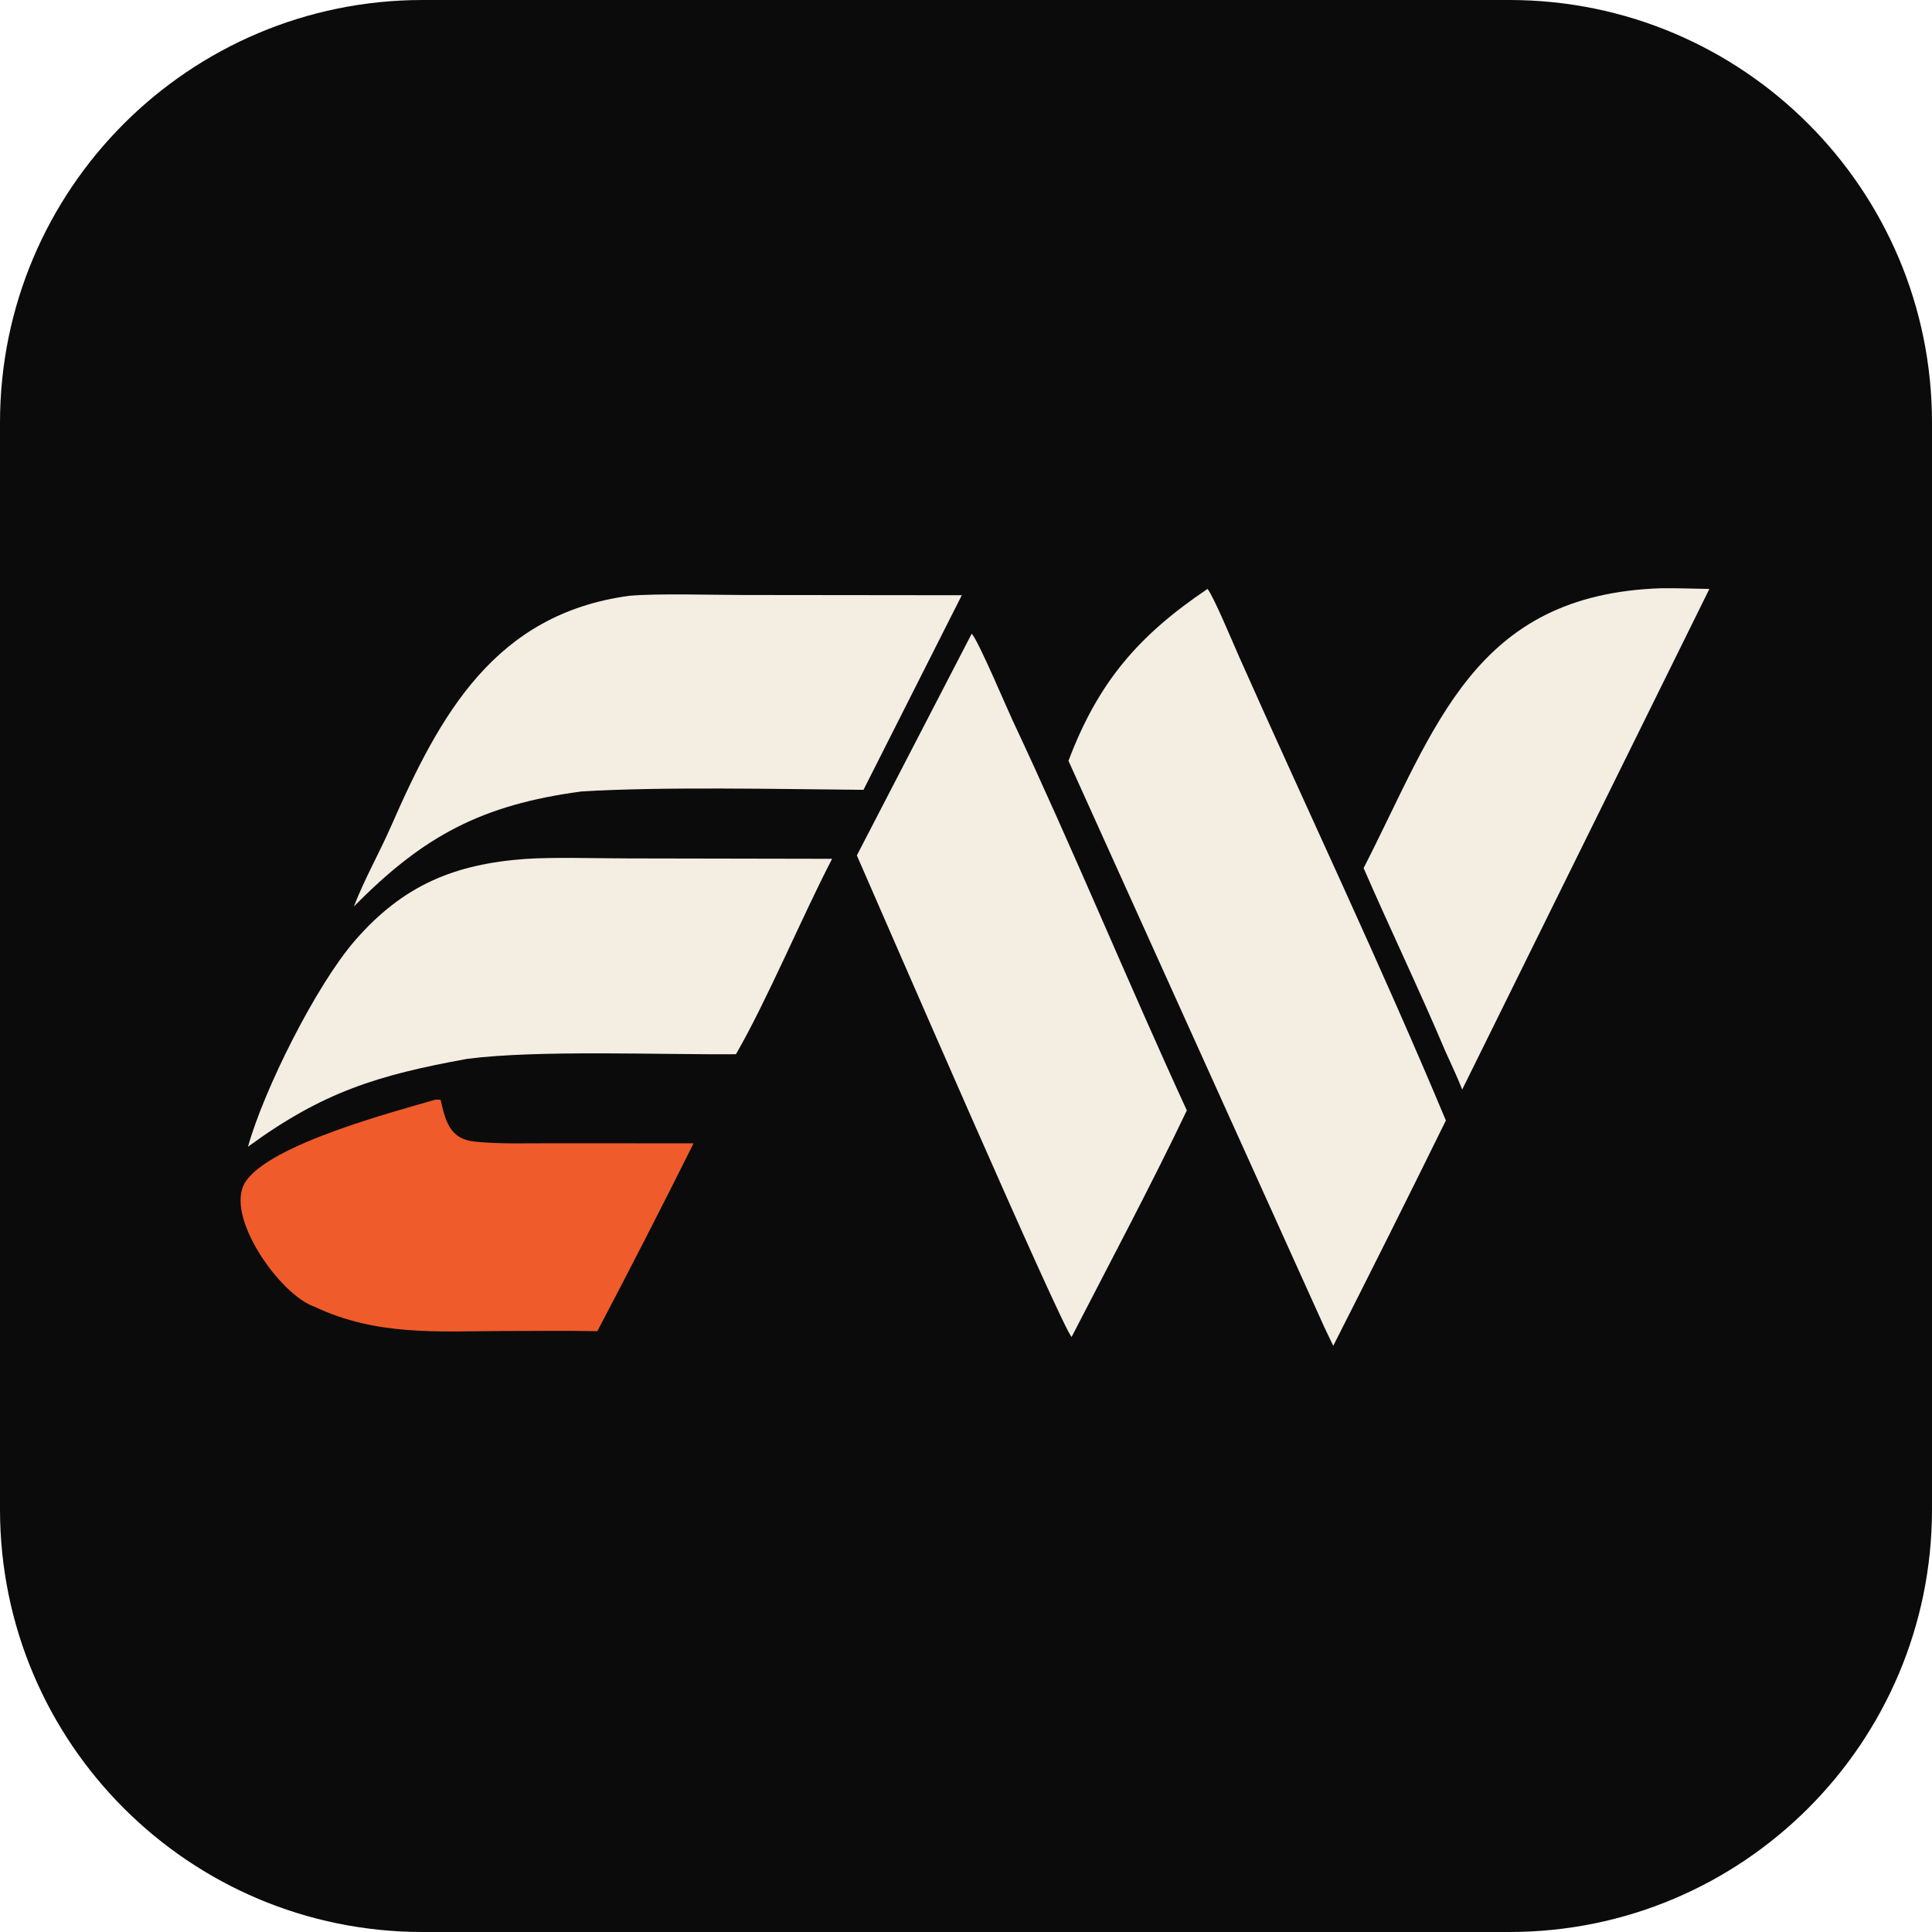
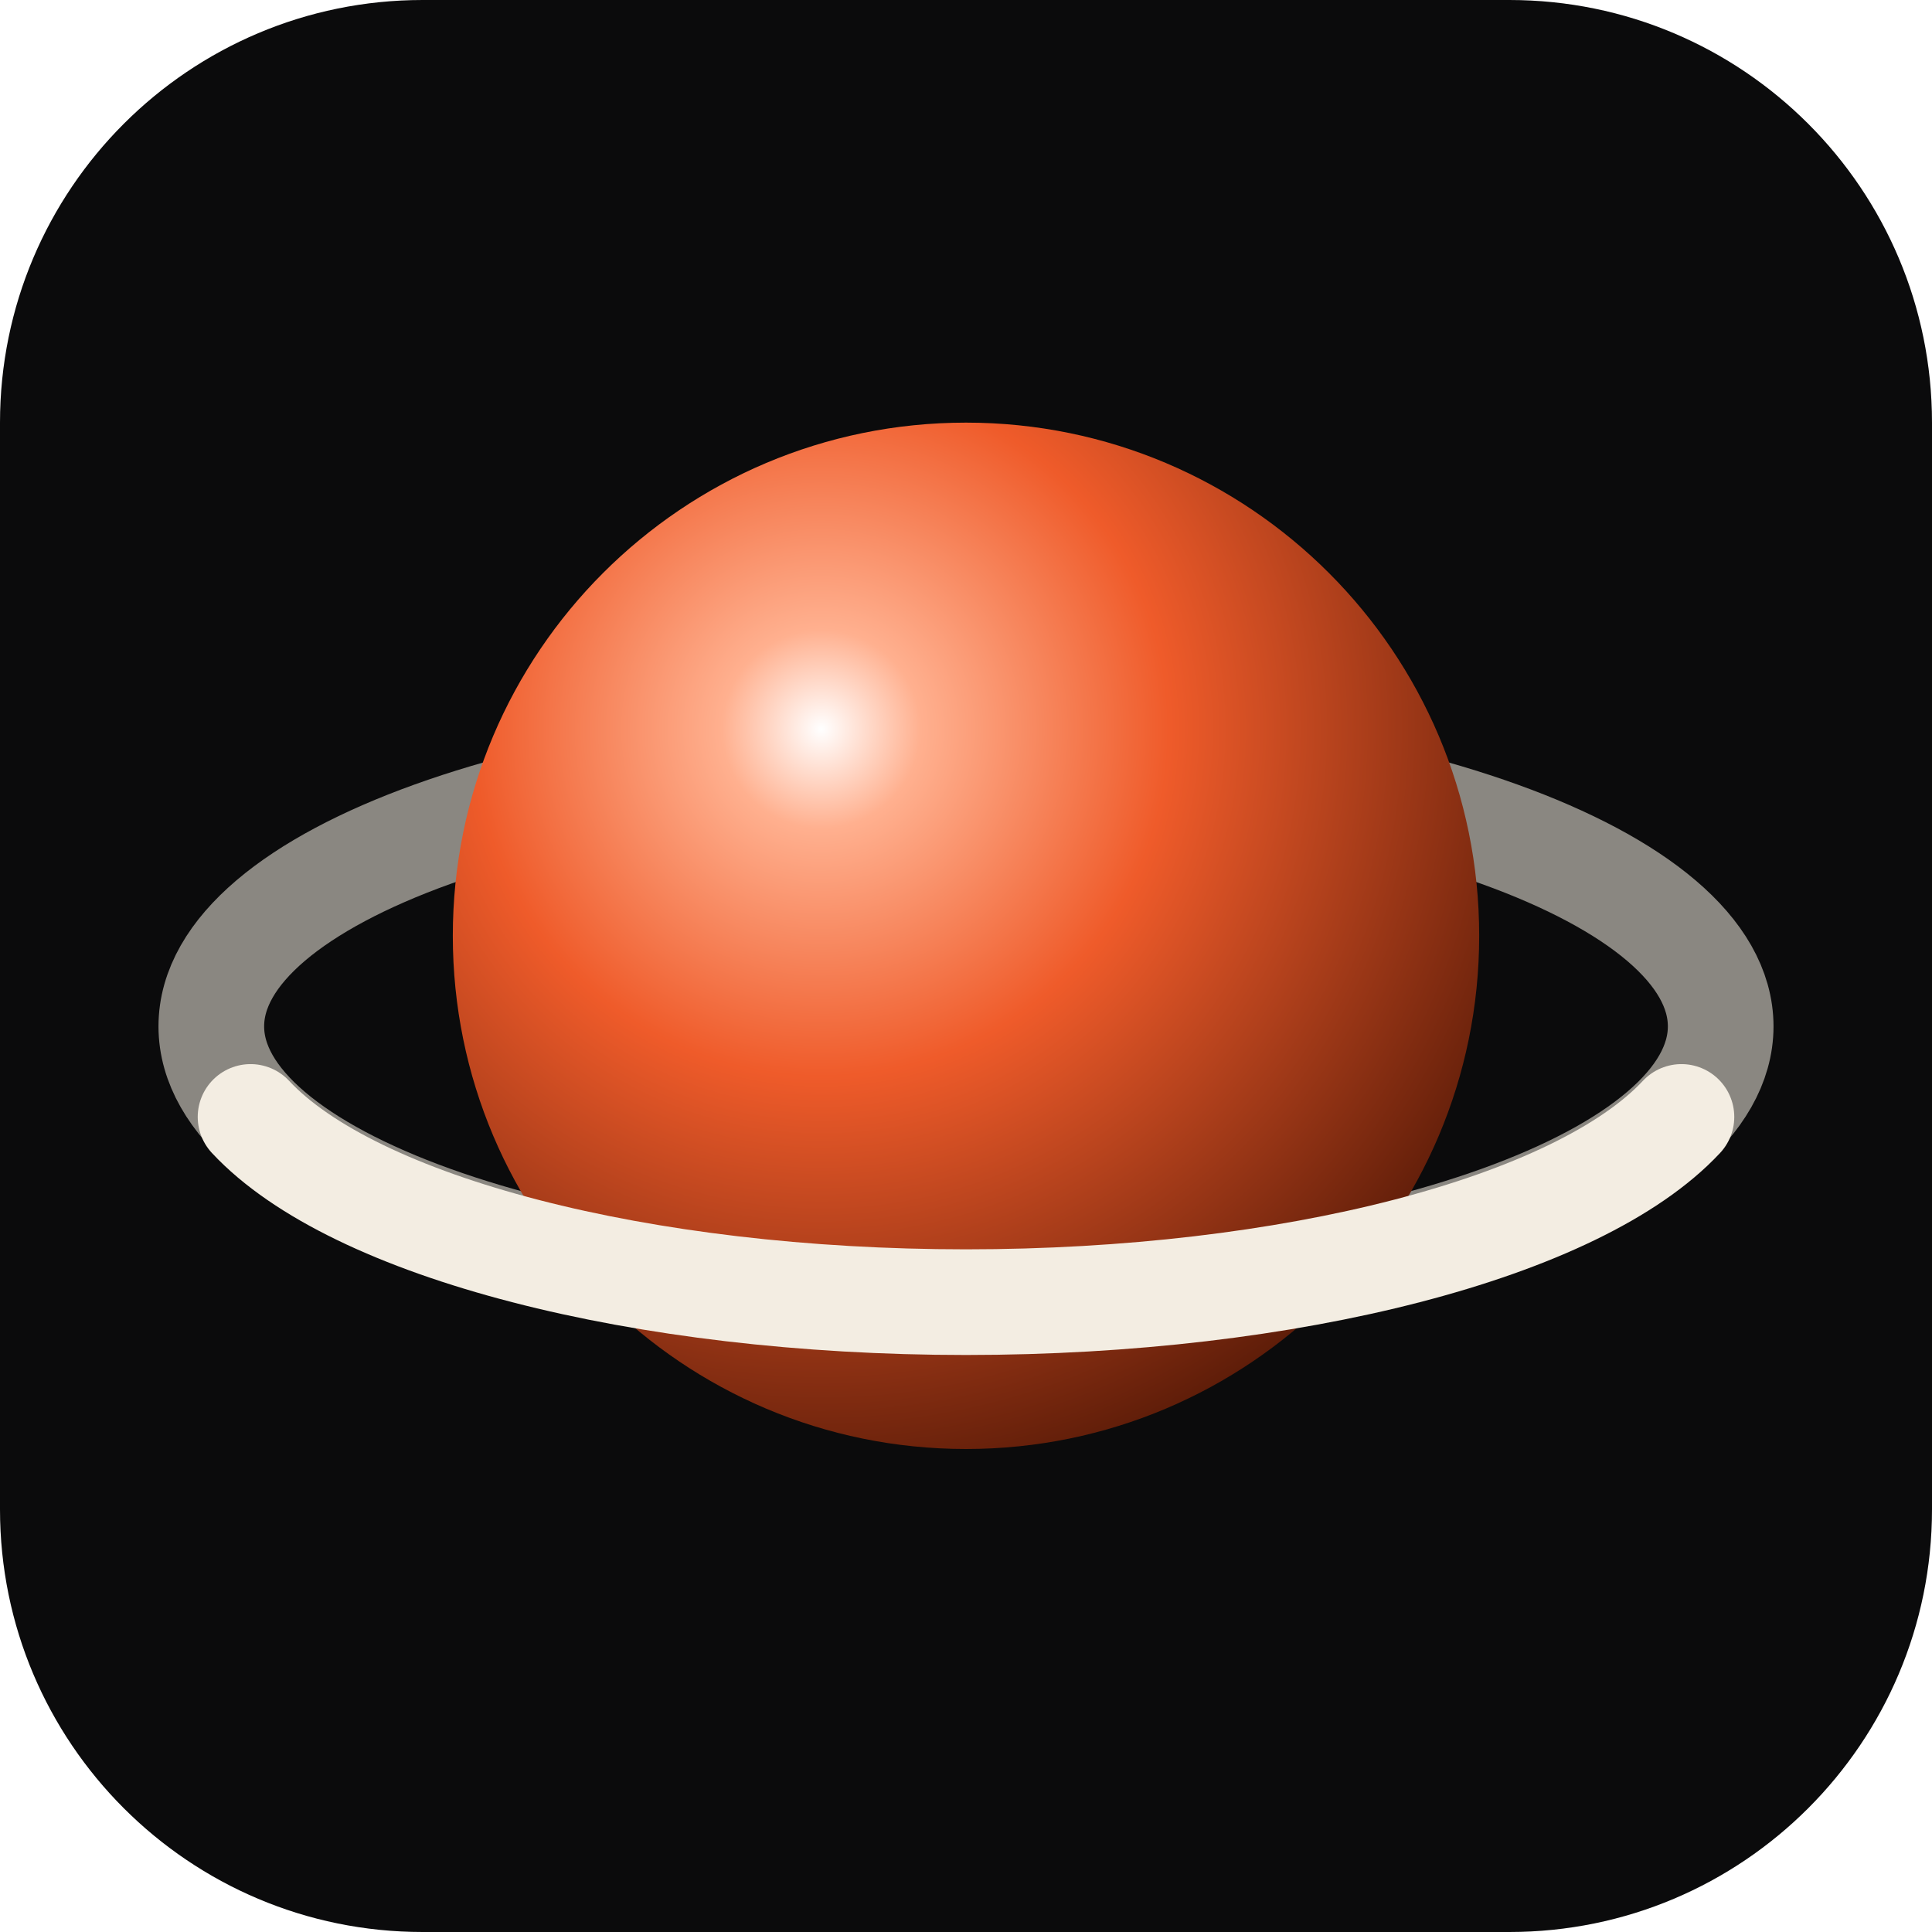
<svg xmlns="http://www.w3.org/2000/svg" viewBox="0 0 64 64">
+   <defs>
+     <radialGradient id="g" cx=".36" cy=".3" r=".8">
+       <stop offset="0" stop-color="#fff" />
+       <stop offset=".12" stop-color="#ffb08f" />
+       <stop offset=".42" stop-color="#ef5b2a" />
+       <stop offset="1" stop-color="#4a1404" />
+     </radialGradient>
+   </defs>
  <rect width="64" height="64" rx="14" fill="#0b0b0c" />
-   <g transform="translate(32 32) scale(0.065) translate(-1020.5 -899.0)">
-     <path fill="#f3ede2" d="M 796.084 844.42 C 810.191 843.449 833.731 844.167 848.41 844.17 L 952.267 844.366 C 936.997 873.75 919.122 916.471 903.268 943.958 C 865.562 944.288 801.939 941.66 766.208 946.337 C 720.462 954.65 692.592 963.284 654.574 991.105 C 662.734 961.888 689.353 908.706 709.165 885.942 C 733.723 857.724 759.856 847.065 796.084 844.42 z" />
-     <path fill="#f3ede2" d="M 848.682 710.353 C 862.781 709.033 891.492 709.909 906.778 709.923 L 1018.36 710.045 L 968.26 809.216 C 925.918 808.866 865.638 807.518 824.435 810.055 C 773.771 816.883 744.103 832.571 708.549 868.677 C 713.899 854.733 721.575 841.279 727.556 827.627 C 752.43 770.844 780.367 719.707 848.682 710.353 z" />
-     <path fill="#f3ede2" d="M 1023.4 729.656 C 1026.69 732.928 1041.11 767.15 1044.27 773.867 C 1075.08 839.439 1102.82 906.845 1133.04 972.598 C 1115.26 1009.9 1093.36 1051.09 1074.33 1088.04 C 1069.77 1084.28 976.641 869.515 964.873 842.641 L 1023.4 729.656 z" />
-     <path fill="#f3ede2" d="M 1143.57 706.831 C 1146.42 709.992 1156.87 735.044 1159.69 741.385 C 1194.65 820.021 1231.88 898.354 1265.06 977.723 C 1246.18 1016.13 1227.05 1054.41 1207.66 1092.57 L 1203.26 1083.38 L 1072.72 794.43 C 1087.87 754.375 1108.22 730.683 1143.57 706.831 z" />
-     <path fill="#f3ede2" d="M 1374.85 706.48 C 1382.77 706.386 1391.38 706.706 1399.35 706.843 L 1273.38 961.964 C 1271.01 955.829 1267.54 948.553 1264.8 942.444 C 1251.72 911.526 1236.63 880.124 1223.14 849.093 C 1259.97 777.203 1279.27 709.612 1374.85 706.48 z" />
-     <path fill="#ef5b2a" d="M 750.154 967.092 L 752.731 967.182 C 755.182 977.795 757.31 987.132 769.918 988.468 C 782.43 989.794 795.578 989.327 808.162 989.345 L 881.659 989.372 C 865.661 1021.46 849.315 1053.38 832.621 1085.11 C 816.577 1084.78 799.615 1085.05 783.5 1085.04 C 751.209 1085.16 720.092 1087.59 688.616 1072.71 C 670.893 1066.78 642.282 1026.17 653.214 1009.13 C 665.692 989.686 730.123 972.991 750.154 967.092 z" />
-   </g>
+   <ellipse cx="32" cy="34" rx="25" ry="9" fill="none" stroke="#f3ede2" stroke-width="3.500" opacity=".55" />
+   <circle cx="32" cy="31" r="17" fill="url(#g)" />
+   <path d="M8.300 37a25 9 0 0 0 47.400 0" fill="none" stroke="#f3ede2" stroke-width="3.500" stroke-linecap="round" />
</svg>
